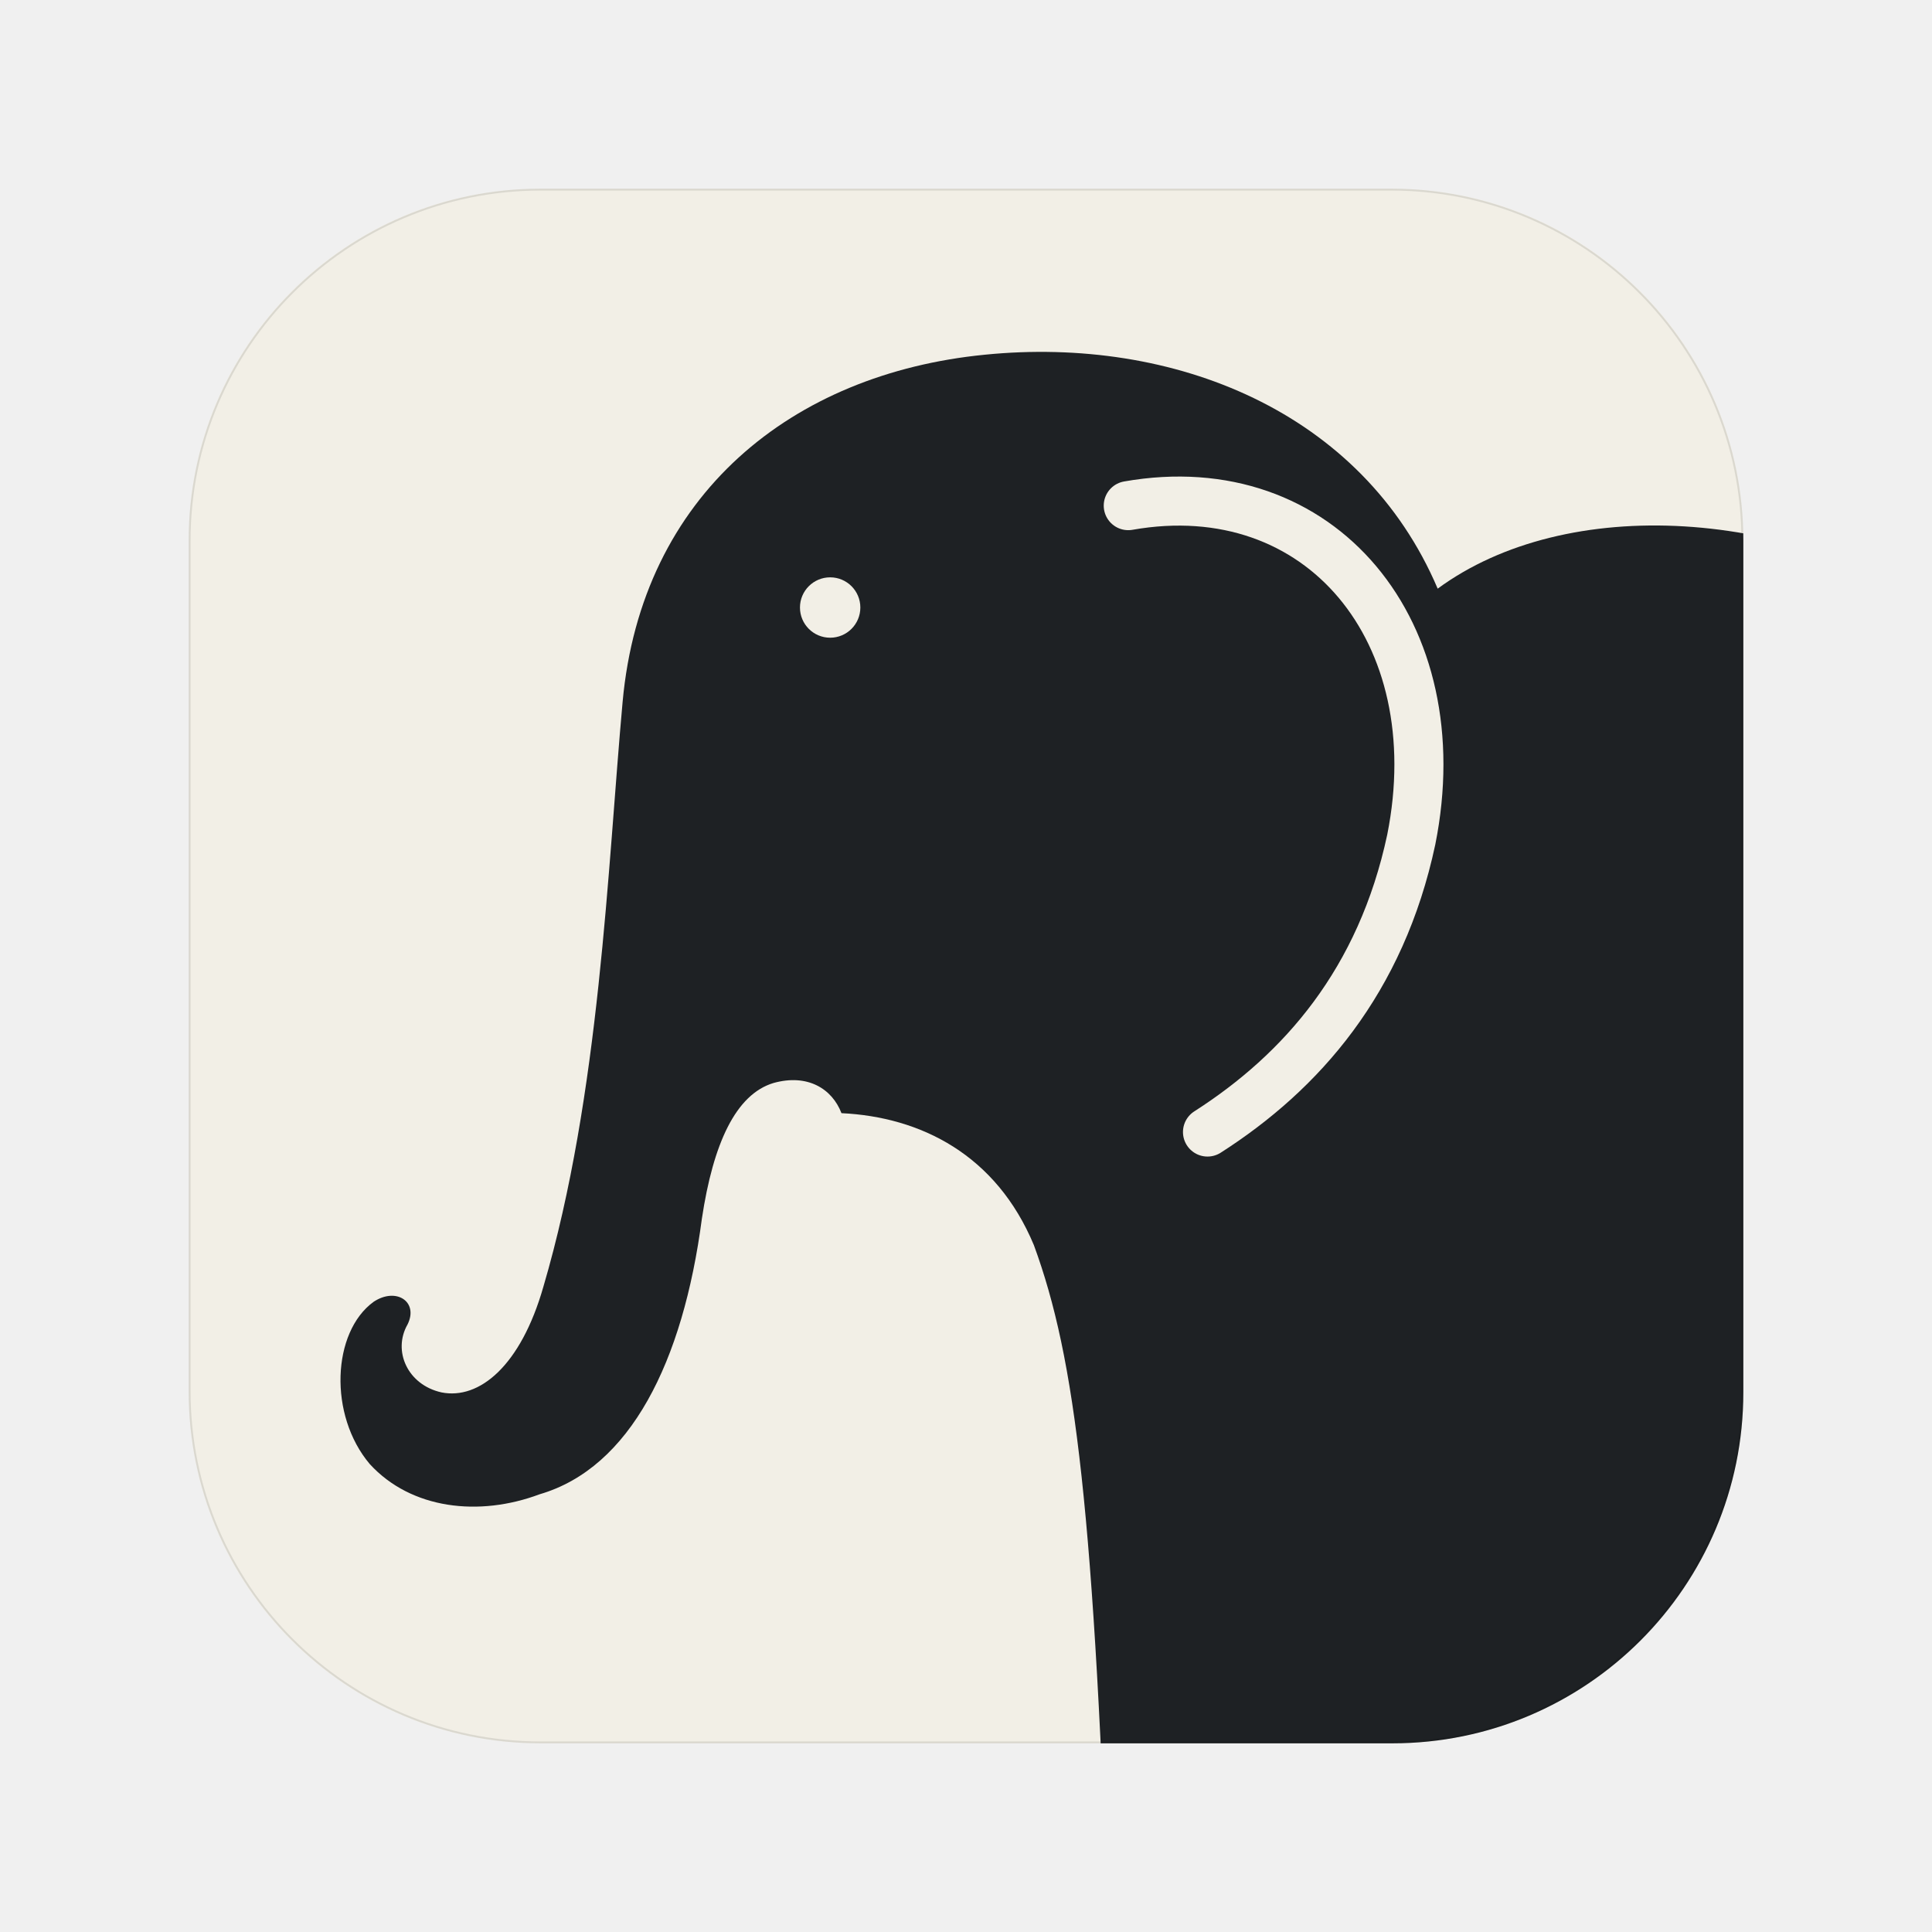
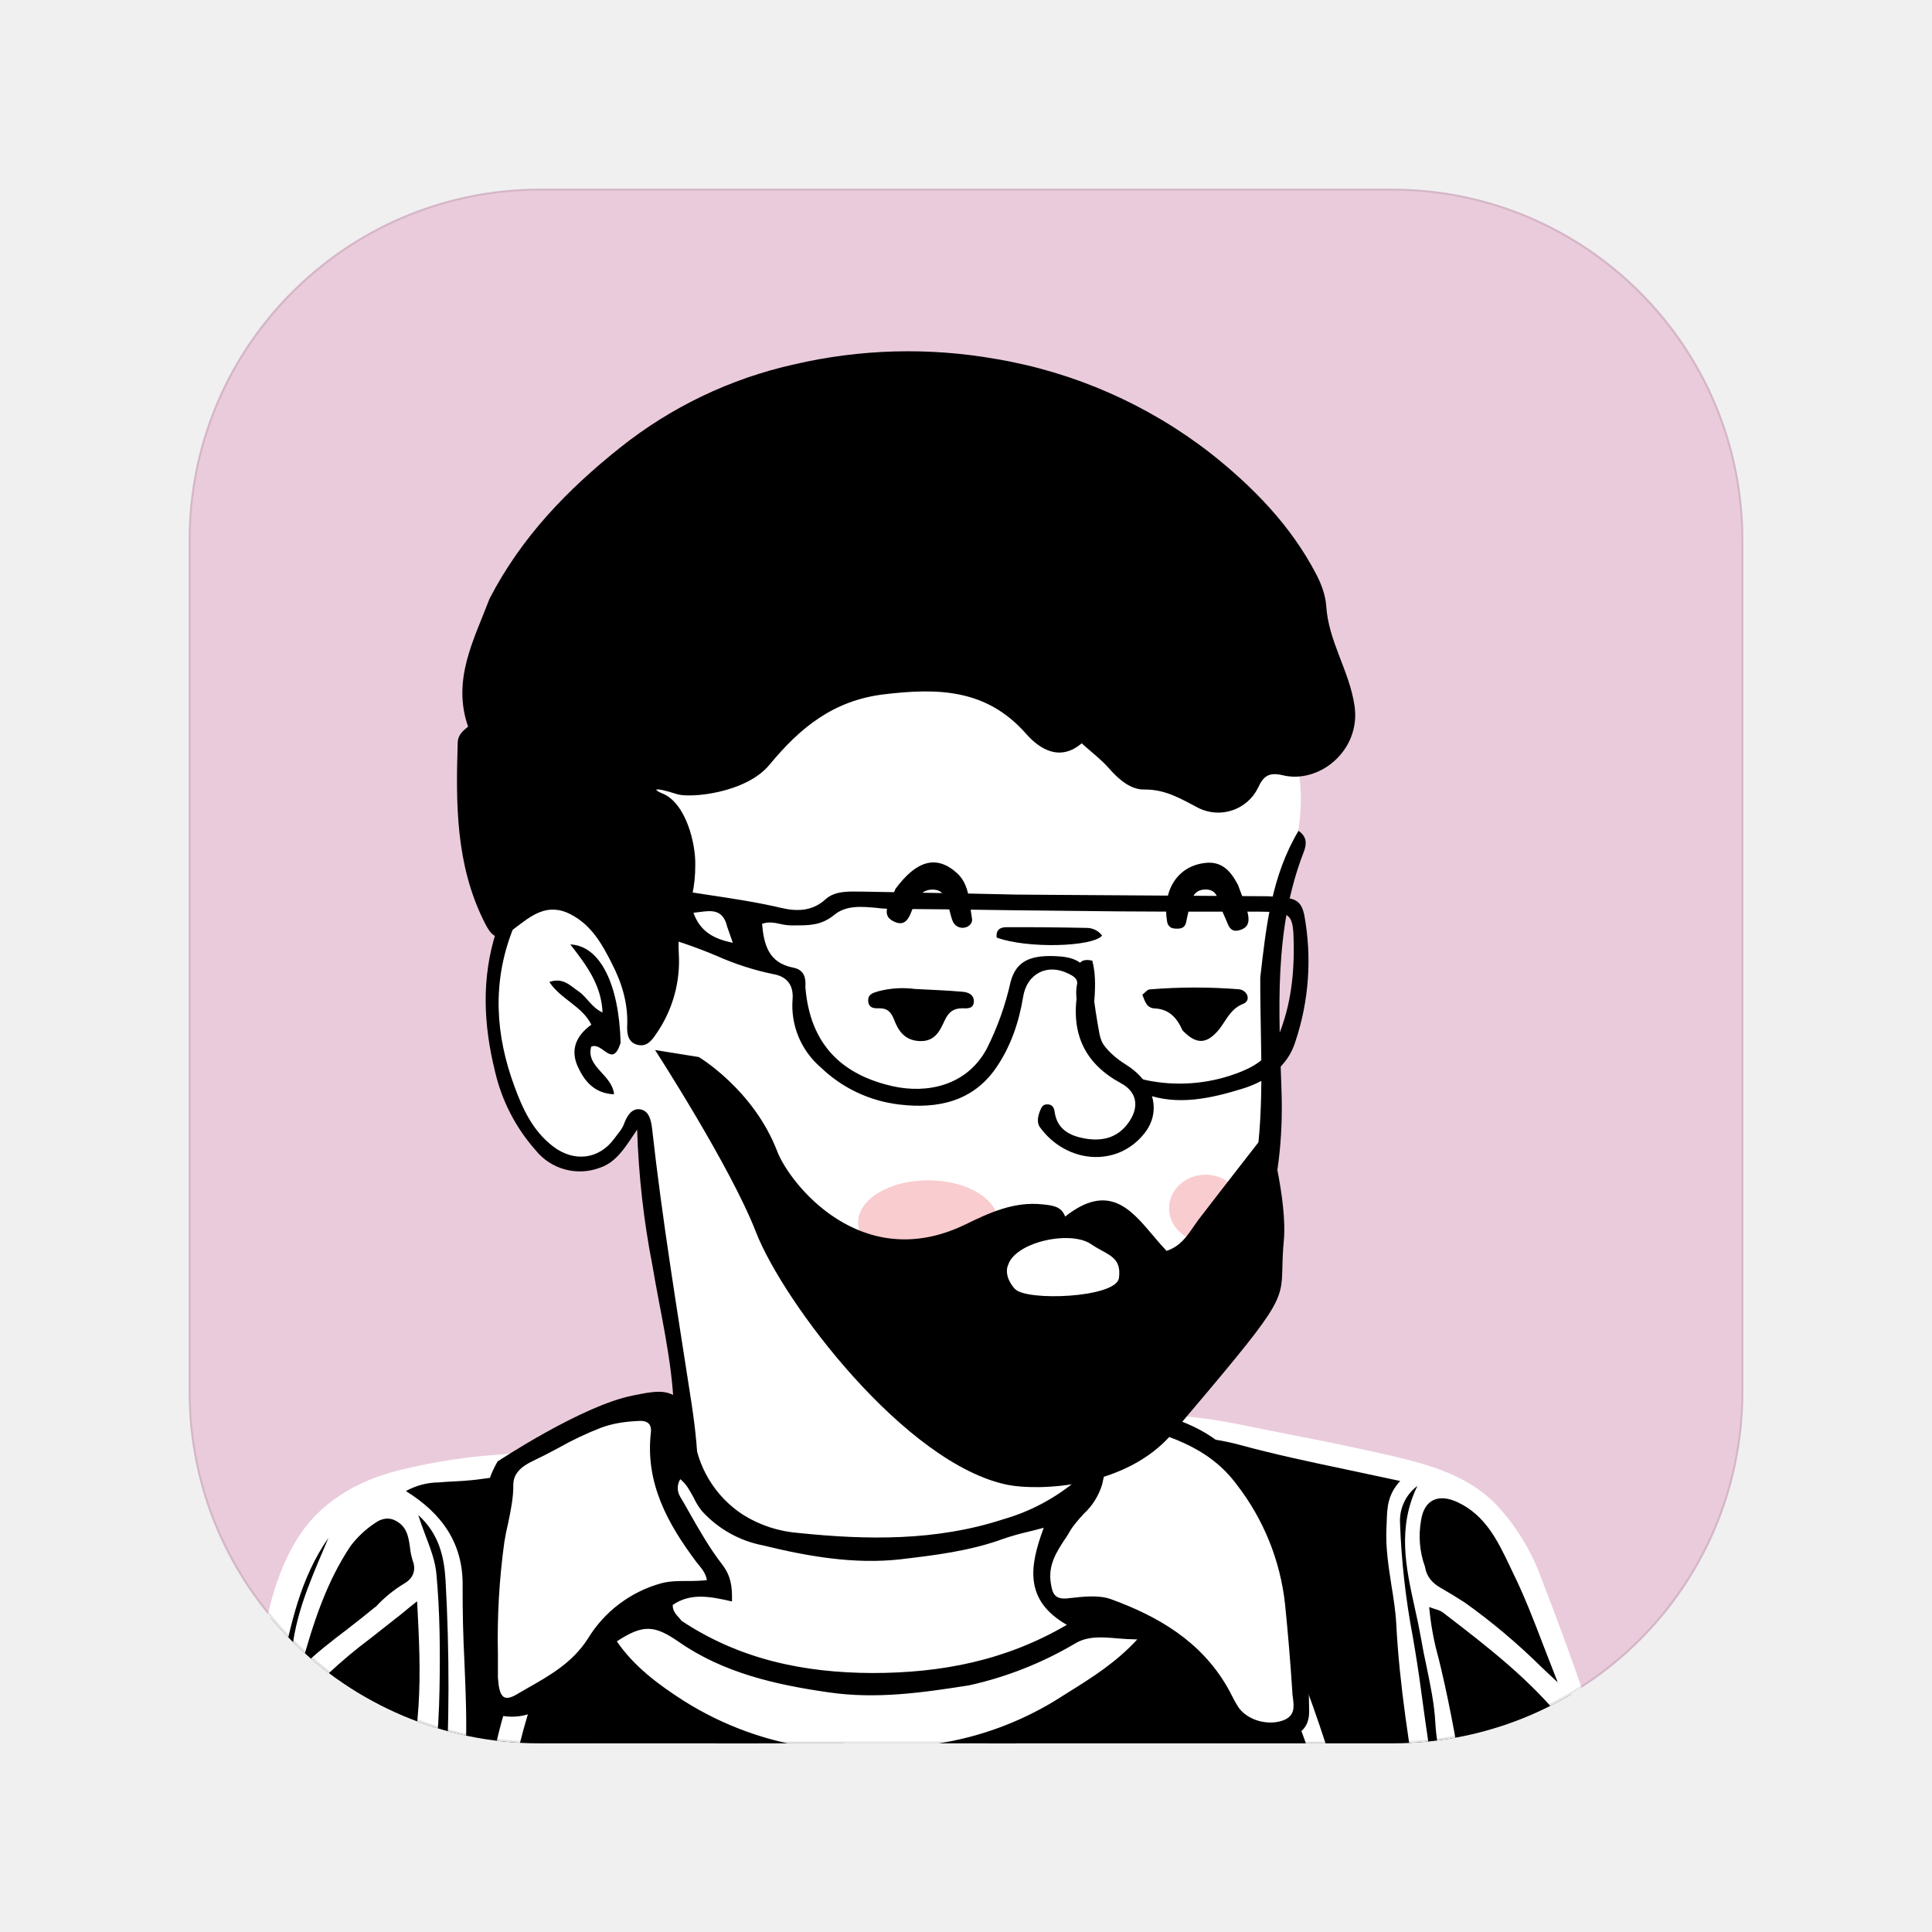
<svg xmlns="http://www.w3.org/2000/svg" width="1024" height="1024" viewBox="0 0 1024 1024">
  <defs>
    <clipPath id="plate">
      <rect x="100" y="100" width="824" height="824" rx="186" />
    </clipPath>
  </defs>
  <g clip-path="url(#plate)">
-     <rect x="100" y="100" width="824" height="824" fill="#F2EFE6" />
-     <path d="M1040 330 C 950 268 830 262 762 312 C 722 218 622 178 522 188 C 420 198 340 262 330 372 C 322 460 318 580 288 682 C 276 724 254 742 234 738 C 216 734 208 716 216 702 C 222 690 210 682 198 690 C 176 706 174 750 196 776 C 218 800 254 804 286 792 C 334 778 362 722 372 646 C 378 606 390 580 410 574 C 428 569 441 577 446 590 C 488 592 528 612 548 660 C 570 720 580 800 588 1040 L 1040 1040 Z" fill="#1E2124" />
-     <path d="M598 268 C 700 250 770 335 748 445 C 732 520 690 568 640 600" fill="none" stroke="#F2EFE6" stroke-width="26" stroke-linecap="round" />
-     <circle cx="440" cy="322" r="16" fill="#F2EFE6" />
+     <rect x="100" y="100" width="824" height="824" fill="#EACBDC" />
+     <svg x="100" y="100" width="824" height="824" viewBox="320 190 1110 1110">
+       <g fill="none">
+         <defs>
+           <clipPath id="icon-dew-clip-b1abadc1">
+             <rect width="1744" height="1744" rx="0" ry="0" />
+           </clipPath>
+         </defs>
+         <g clip-path="url(#icon-dew-clip-b1abadc1)">
+           <g transform="translate(532 491)">
+             <g>
+               <path d="M553 723.7c-99 297-363.7 388.6-503.6 19.8-19.3-50.7 31-69.5 66.2-91.9 24.1-15.3 36.8-28.5 35.3-42.2C144 545 114 365.6 114 365.6l-3-5.8s.7-1.6-2.2 1.2c-3 3-9.9 34.2-37 34.2-24.5 0-49.2-10.9-61-86.3C6.3 281.6 8.7 210 39 197c12.5-5.3 24-7.2 35.2-.8s-13-22 112-126C267.5 2.4 395.8-7.5 447.6 4S551 40.8 574 94.5c27.8 65-25.9 114.3-14 262.5-2.2 53.6.8 171.2-146.6 210.6-28 7.5-19.3 48.4 22.7 58.4 67 21 117 72.3 117 97.9" fill="#ffffff" />
+               <path d="M7.6 228.9c5.2-16.1 23.7-44.7 42.2-42C71.7 185 83.8 198 94 213a140 140 0 0 1 22.4 61.5c.5 3.7 1 7.6-1.2 11.3-4.5.6-4.9-3-5-5.6-.5-20.7-9.7-38.7-18.9-56.1-6.6-12.5-16.2-24.6-31.4-27.6-17.2-3.5-33 12-40.8 32.2-14.5 37.6-12 74.6 1.4 111 5.8 15.9 13.1 32.1 27.8 43.2 14.8 11.3 32.7 9.3 43.6-5.7 2.5-3.4 5.6-6.7 7-10.6 2.1-5.7 5.4-11 11.3-10.3 6.8 1 8 8.3 8.7 14C126.2 436 137 501 147 566c2.6 17.1 5.6 41.7 3.6 52.1-.7 3.7 0 7-4.5 7.8-4.9.7-7-2.1-7.7-6.5-2.3-17-3-23.6-4-49.6-1.2-34.3-9.6-68-15.3-102a604 604 0 0 1-10.9-97c-8.5 12.7-14.8 23.3-26.5 27.2a40.5 40.5 0 0 1-46.1-12.6 128 128 0 0 1-28.8-55.8c-8.4-34-9.9-67.1.9-100.6m572.7-71.5c6.5 4.4 5.7 10 3.7 15.2-21.6 55.7-17.6 113.8-15.8 171.6 2.1 66.4-14.5 126.8-58.7 177.5-15.4 17.6-35.8 29.8-56.5 40.3-21.4 11-25.9 20.1-19.2 43.6 1.3 4.7 4.4 9.6-.2 14.4s-9.8 3.1-15.4 1.7a406 406 0 0 1-137-68.3c-6-4.5-11-10.6-15.8-16.5-2.5-3-3-7.8.5-10.4 3.7-2.9 6.4.1 9.8 2.7A146 146 0 0 0 352 561c21 2.1 41.5-.2 62.3-.1 11.5 0 20.6-5.9 29.5-10.8 27.8-15.5 54.3-32.8 72.2-60.7a230 230 0 0 0 31.6-80.9c9.6-48 5.3-96.6 5.5-146.2 4.2-36.9 8.1-72.7 27.3-104.8M60.6 238.6c21 1 34.7 28 35.8 70.3-6 18.8-12.8-1-21 2.7-4 14.5 15.1 20 16.3 34-14-.6-21.1-9.3-25.9-19.8-5.5-12.2-1-22.2 9.7-29.9-6.7-13.4-21.7-18-30-30.5 10-3.5 15.1 2.9 21 6.8 5.9 4 9 11.3 17 15-.8-19.8-11.7-34-23-48.6" fill="#000000" />
+             </g>
+           </g>
+           <g transform="translate(151 1029.3)">
+             <g>
+               <path d="M1342.7 717.8 34 718.7s73-276.9 92.4-308.7c19.4-31.7 97.5-138.7 96.7-156.8-1-18.2 1.4-82.8 14.6-108.3 13.2-25.6 55.3-60.6 71.7-63.1 16.4-2.6 71.6-5.1 106.2-13.7 34.5-8.5 66.4-19 101.5-19 5.7 0 .2 12.3.2 12.3S519 182.3 682 190c121.5 5.6 161.7-116.2 161.7-116.2S817 50.3 825.1 49.6c95.6-8 145.8 13 174.8 18.6 26.7 5.1 49.2 5.1 76 23.9 30.6 21.5 46.5 70.2 80.8 144.8 39.4 85.5 194.2 345 185.9 481.6" fill="#000000" />
+               <path fill-rule="evenodd" clip-rule="evenodd" d="M1030.7 721.7q-.9-25.2-1.5-50.4c-.8-36.7-1.6-73.5-6.4-110.3q-6.6-50.5-15-100.8c-9-55-21.3-109.5-33.6-164a302 302 0 0 0-19.3-54.6c-5.7-13-10.4-26.2-15.2-39.4-5.5-15.1-11-30.3-17.8-45q-1.9-3.7-4.2-7.3c-3-4.5-6-9.2-7.5-16.2-47.5 92.4-120.5 140.3-223.3 140.7-101.2.5-176-45.6-230.6-128.8a58 58 0 0 0-16 25.7l-1.4 3.3c-18.6 45.4-36 91-41.5 140.6-3.1 28.6-7.6 57.3-12 85.9l-1.8 11.3c-7 44.7-13 89.6-16.3 134.8A27816 27816 0 0 1 354 720.6c-4.7 1-9 1-14.5 1 3.5-24.4 4.4-49.3 5.2-74 1.6-49.1 7.3-97.8 13-146.5l4.6-40.2c3-27.7 7-55.3 11-83 4-27.1 8-54.3 11-81.7 5-43.5 22-84.2 40-124.2l.8-1.9c10.5-23.2 20.9-46.2 37.6-65.8a174 174 0 0 1 44.8-38.6c14-8 18.5-6.4 23.1 8.9 9.6 31 26.3 57.8 53.3 76 42.8 28.8 89.1 41.8 141.4 26.6 36.4-10.5 66.6-28.8 88.3-59.5 8.4-12 16-24.7 18.5-39.6l-5.6-2.1q-6.4-2.3-12.6-5c-3-1.2-6.7-2.9-5.2-7.3 1.3-3.3 4.2-5.8 8-5.3 33 4.5 64.4 11.7 86.3 40.7a342 342 0 0 1 47.4 88.3l7.5 20a1090 1090 0 0 1 34.4 101.2q5.2 20.4 9.1 41.3l3.6 17.6 5.2 23.5c4 18 8 36 10.9 54l6.2 37.5a853 853 0 0 1 13.8 107q1.3 26.6 3.4 53.3 1.7 22.5 3 44.9c.5 8.1-.4 16.3-1.2 24.8l-.8 8.4q-7.4 1-14.7.8M845.6 88.2c-8 18.2-15.8 36.5-29.3 51.7-34.3 38.7-78.8 56.4-129.4 57.9-34.1 1-67.6-6-97-24.7-28.6-18.2-53-40.3-65-73.3l-1.3-3.6c-2-5.8-4-11.8-8.6-15.8-13.2 3-16.7 11-14.6 22.7l.9 5.7c.5 4 1 7.9 2.4 11.5 12.5 35 37 60.8 68.3 79.6a204 204 0 0 0 80.8 28.2c60.4 7.4 116.6-.5 166.4-37.4 30.3-22.4 48.9-52 53.4-89.5 1.7-14.8-7.2-21.7-24.7-18.4zm-361.3 15.6c20 81 77 120 153.7 137 39 9.8 76 8.1 113.2-1.4 41.3-10.6 77.6-29 104.8-62.4 16.6-20.5 28.9-43.2 29.3-70.8 15 7.8 16.5 13 6.5 31.6a228 228 0 0 1-96.7 96.8c-46.4 23.8-96.3 30-148.6 22.3-54.1-8-98.7-33.3-137.7-69.6-14-13-24.7-29-35.2-44.9l-6.8-10.1c-2.7-4-1-7.2 1.7-10.3l10.7-12.4z" fill="#ffffff" />
+               <path fill-rule="evenodd" clip-rule="evenodd" d="M242.1 721.7c4.5-15.3 6.2-31 8-46.9q1.1-11.8 2.8-23.7l2.7-17.9a976 976 0 0 1 12.5-71.5l4.8-20.4q5-19.6 8.8-39.7 6-34.4 20.3-66a246 246 0 0 0 22.3-101c.3-17.5 2.5-34.7 4.7-52 1.6-12.8 3.3-25.6 4.1-38.5 1.6-24.4.4-48.5-1-74.8q-5.8 4.5-11 8.9L299 195.6c-42.9 32-76.3 72.4-105 116.8-11 17.3-20.4 35.7-29.8 54q-5.5 11.3-11.4 22.2a819 819 0 0 0-40.2 93.2l-6.5 17C88.3 545.2 70.3 592 63.3 641.6c-2 14.2-6 27.9-9.9 41.7-3.5 12.2-7 24.5-9.3 37.4-5.5 1-10.8 1-17.1 1l2.8-9.7c8.4-29.2 17-58.5 21.3-89 2.2-15.4 6.7-30.6 11.1-45.6l3.1-10.4a540 540 0 0 1 16-45c5-13 10-25.9 14-39.1 5-15.7 11.6-30.9 18.2-46l7.2-16.8a996 996 0 0 1 59-115l.4-.6c7.4-12.7 15-25.8 26-36.3 8.7-8.2 9.2-18.8 9.7-29.3a103 103 0 0 1 2.3-20c5-31.3 10.2-62.8 26.3-90.7 16.7-29.1 44.5-45.3 77-53q35.5-8.6 71.8-10.8a126 126 0 0 0 29.6-7q7.8-2.5 15.8-4.6l15-4c19.2-5 38.3-10.1 58.5-9.2h1c4.1.1 8.3.3 9 5.4.6 5-3 5.7-6.6 6.4l-2 .4-42 9.8q-39.5 9.5-79.4 18.2a244 244 0 0 1-35.4 4q-4.5.2-8.9.6a49 49 0 0 0-23.7 6.2c25.8 16 41 37.4 40.5 68q-.1 27 1.3 54.3c1 23.8 2 47.6.6 71.5-1.7 31-5.3 62-9.9 92.8q-4 27-6.8 54-2.9 25.5-6.4 50.9t-5.8 50.7c-1.6 15.6-3 31.3-5.3 46.9q-3.6 27.4-6.2 55-2.3 24-5.3 47.6-.7 6-1 12.2c-.5 8.6-1 17.3-4.1 26.2q-8.4 1.5-17 .1c8.7-33.2 12.7-66.8 16.7-100l.5-3.8q2.8-24.4 4.8-49c2.4-26.7 4.7-53.4 9.4-79.9q2.5-16 3.5-32.2c1-14 2.2-27.9 5.5-41.6 8.3-34.4 11-69.8 13-104.9a1341 1341 0 0 0 .3-155.3c-1-16.4-4.6-33-19.5-46.4q2.4 7.3 5 14.1c3.7 9.7 7.2 18.8 8 28.2 2.5 27.1 2.7 54.5 2.2 81.8-.5 31.9-4 63.5-7.6 95.1l-3.5 32.9c-3.6 35.8-8.8 71.4-13.9 107q-3.5 23.9-6.7 47.6-2.9 21.6-5 43.2-2.5 26-6.2 51.9-2.2 16.4-3.6 32.9a335 335 0 0 1-7.9 54.5l-1 3.7c-1.9 6.7-4 13.9-.5 21q-8.4.3-16.7-1 1.3-11.4 3.1-22.4 1.8-9.8 2.9-19.4l4.5-40.4 5-44.7q4.7-43 10.7-85.8l4.9-36.5q-3 12-6.7 23.8a249 249 0 0 0-8.8 34.2q-4.2 24.8-9.6 49.3c-4.5 21.3-9 42.7-11.7 64.4q-1.4 11.3-3 22.4c-2.8 18.6-5.6 37.2-5.4 56.2zm60.3-548.3a94 94 0 0 1 20.5-16.8c6.7-3.8 8.5-9.9 6.1-16.2q-1.5-4.6-2-9.7c-1.1-7.8-2.3-15.6-11.6-19.6-5-2-9.9-.2-13.3 2.3a71 71 0 0 0-17.5 16.4C267.4 155.5 258 184.4 249 217c11-10.8 22.1-19.3 33.3-27.8q10-7.7 20-15.9m-37.6-39.6c-9.9 23.3-19.7 46.6-22 72.1-.3 13-5.7 22.1-11.5 31L235 219c6.8-33 13.6-66.1 33.8-95zM1304.2 578c15.7 46.5 24 95 31.4 143.7 5.4 0 9.8 0 14.4-1.1a869 869 0 0 0-21.2-112.8l-.1-.5c-4.1-17.4-9.8-34.3-15.5-51.3l-5-14.8a1478 1478 0 0 0-43.2-119.3 623 623 0 0 0-30.2-59.3q-6.8-12.7-13.1-25.4a332 332 0 0 0-31.5-54l-4-5.1c-5.8-7.3-11.7-14.7-14.5-23a2217 2217 0 0 0-36.7-101.6 154 154 0 0 0-32.5-53.3c-20.2-20.8-47.4-28.3-74.3-34.7a1899 1899 0 0 0-68.6-14.4l-39.9-8c-33.8-7-68.5-9-102.9-6-5.4.5-9.8 1.7-11.8 10.5a521 521 0 0 0 43.2 2.4c24 .6 48 1.3 71.6 7.7 25 6.8 50.5 12.2 76.7 17.7l37.5 8c-9 9.7-9.3 19.2-9.6 28.7l-.2 4.5c-.7 13.9 1.4 27.4 3.5 41 1.5 9.2 3 18.5 3.5 27.9 2.3 44.3 9.5 87.9 16.6 131.5l1.3 8.3c3.5 21 6 42.2 8.5 63.4q3.1 28.2 7.3 56.3a954 954 0 0 1 8 92.7c1.2 21 2.4 42.1 4.5 63.1q3 31.2 5 62.7 2.1 29.1 4.7 58.2h11.7c-.6-48.6-4.2-97-7.8-145.5q-2.9-37.3-5.2-74.6a757 757 0 0 0-7-61.9q-2.3-15.9-4.2-31.8c-3.8-31.4-8.7-62.5-13.6-93.7q-6.6-40.3-12-80.7-2.6-19.5-6-38.9a539 539 0 0 1-9.1-81 31 31 0 0 1 12.4-26.7c-14.5 29.7-8.2 58.4-1.9 87q2.6 11.3 4.6 22.5 1.7 9.9 3.9 19.8c2.7 13.2 5.5 26.4 6.2 39.8.6 11 2.7 21.7 4.8 32.3q2.4 11.1 3.9 22.4c2.4 19.6 5.6 39 8.7 58.4 5 30.3 10 60.6 12 91.3 2 26.2 7 52.3 12 78.2l.7 3.9a245 245 0 0 1 3.4 38v2a951 951 0 0 0 4.2 54.7c2.2 23.7 4.5 47.4 4.4 71.2l-.2 4.4q-.3 3.6-.2 7.9 5.7 1.1 11.3 1c2.7-44.8-.4-89.4-4.4-136.4 14 39.4 20.8 78.4 27.8 118l3 17.3q8.2 1.5 16.3.2a77 77 0 0 1-5.2-26.4c-.4-5.6-.8-11-2-16.4l-3.2-14.4c-7.8-34.7-15.6-69.4-29.7-102.4l-3.2-6.8a73 73 0 0 1-8.2-25c-1-14.8-4-29.3-7-43.7l-2.4-12.2c-3.5-18.3-5.6-36.8-7.7-55.3-2.2-19-4.3-38-8-56.7q-5.5-28-10-56c-5-29.2-10-58.4-16.8-87.3l-2-8.3a202 202 0 0 1-6.7-36.5l4.4 1.5q3.6 1 5.6 2.5l1 .8c31 23.8 62 47.7 86.3 78.6a483 483 0 0 1 55.3 86.3l18 35.5c13 25.3 26 50.6 36.7 77 11.6 28.7 21.1 58 30.6 87.2zm-241.1-418.2c-6.1-3.4-10.3-8.1-11.4-15.2a64 64 0 0 1-2.8-33c2.2-15.1 12.6-19.4 26.2-13 19.7 9.3 28.4 27.3 36.8 44.8l2.6 5.5c8.2 16.6 14.9 34 22 52.6l10 25.7-11.4-10.7a448 448 0 0 0-54.8-46.2q-8.5-5.5-17.2-10.5" fill="#ffffff" />
+               <path d="M455.7 39c45.2-21.2 59.5-10 59.5-10s-1.3 12 7.8 43c19.2 65 123.7 66 159 61.8 37.1-4.5 125.8-30.2 131-51.7 10-42-16.9-45.2-.8-46.5 16.1-1.4 85.1-.8 133 74.3 2.4 3.8 49.2 152.1-2.5 152.1-27.2 0-68.7-80-96.5-54.7a306 306 0 0 1-191 79.8c-52.3 2.6-140.8-43.6-140.8-43.6l-50-30.2s-55.5 41.3-74.7 30.9c-25.2-13.7 2-164 2-164s24.6-22.7 63.9-41.2" fill="#ffffff" />
+               <path fill-rule="evenodd" clip-rule="evenodd" d="M389.5 69.5s60.1-39.9 96.5-47.1c19.5-4 28.3-5.3 38.6 8.6a29 29 0 0 1 4.8 15.6l.2 2.2a78 78 0 0 0 35.2 58.7 87 87 0 0 0 39.5 13c49.3 5.1 98.6 5.8 146.4-9.8A142 142 0 0 0 804 82c9.4-8.6 9.5-14.9 0-23.1-3.7-3.3-2.6-6-1.3-9.1q.6-1.5 1-3.1c4.3-17.6 5.3-19.2 24.4-17 29 3.5 58.4 10 80.4 29.2 59.6 52.1 59.8 81 60.1 154q0 15.7.4 34.7c.2 12-6.8 17.9-18.6 19.6-23.3 3.5-39-5.8-50.4-25.4-4.6-8-10-15.6-17.7-21.4-16-11.7-21.7-12.4-36.7 0A328 328 0 0 1 722.2 283a260 260 0 0 1-184-16 156 156 0 0 1-49.8-33.7c-4.6-5.1-10.7-8-17.1-6.5l-4.8 1.1c-14.9 3.4-29.8 6.9-42.7 15.8a40 40 0 0 1-39.6 4.8c-12.1-5.4-11.8-18.7-10.7-30.2q2-19.5 3.2-39a521 521 0 0 1 11.3-89c-11.7 1.3 1.5-20.7 1.5-20.7M521 183.3c41.2 27.3 86.7 37 136 37.2 49.4 0 95.2-8.8 139-34.4-30.9-17.7-26.5-42.3-16.5-69.3l-10.5 2.7a177 177 0 0 0-18.4 5.2c-23.7 8.7-48.8 11.7-73.3 14.6-32.9 3.7-66-2-98.1-9.9a79 79 0 0 1-43.7-24.5q-3.6-4.5-6-9.7c-2.6-4.7-5-9.5-9.5-13.1a12 12 0 0 0-.2 12.3q3.7 6.2 7.2 12.5c7 12.3 14.1 24.7 22.7 35.8 6.4 8.3 7.5 15.8 7.2 26.7-15-3.4-29.3-6.5-42.3 2.5-.1 4 2 6.4 4.8 9.5zm274-58.8 2-3.2c3-5.6 7-10 11-14.4a47 47 0 0 0 13.2-21c3.4-15 6.5-29.1-.5-42.2 2-3.7 4.3-4.5 6.3-4l7.6 2c31 8.2 62 16.2 82.8 44.4a169 169 0 0 1 34.4 85.3q3.2 31.4 5.2 62.7 0 2 .4 4c.8 6.4 1.7 13.3-7.5 16.4-11.2 3.8-25.7-.7-31.7-10q-2.5-4-4.6-8.3-1.5-3-3.3-6.1c-18.8-32.3-49.1-50.1-83-62.4-8.7-3-19.3-1.8-29-.7h-1l-.4.2c-9.8 1-11.3-3.6-12.4-11.3-1.9-12.6 4.2-22 10.4-31.4m-405.1 99.2c.9 14 4 17.4 13 12.3l7.4-4.3c16.4-9.3 32.7-18.4 43.8-35.7a89 89 0 0 1 52.5-39.6c6.1-1.6 12.3-1.6 18.4-1.6q7 .1 14.1-.6c-.8-4.7-3.2-7.6-5.5-10.5l-1.8-2.2C511 114 494.9 84.8 499 48.8c.8-6.9-3.5-8.5-8.1-8.3-9.3.4-18.3 1.5-27.3 4.8A230 230 0 0 0 433 59.8q-9 4.9-18.2 9.3c-6.8 3.2-14 8.1-14 16.8.1 9.6-1.9 18.8-3.8 28q-1.6 6.6-2.6 13a501 501 0 0 0-4.6 80.2zM626 234.3c34 5 67 .2 100.2-5a258 258 0 0 0 75.9-30c8.9-5.3 19.2-4.5 30.3-3.5q6.7.6 13.9.7c-15.4 16.7-32.6 27.4-49.6 38l-4.1 2.6A229 229 0 0 1 709 270c-30.3 5.1-60.6 8.7-92.2 4.2a231 231 0 0 1-94.4-33.9c-17.9-11.5-35.3-24.3-47.7-42.4 18.7-12.3 26.9-11.6 44 .2 32 22.3 69 30.7 107.2 36.2" fill="#000000" />
+               <g transform="translate(424 305.7)" style="mix-blend-mode:difference" />
+             </g>
+           </g>
+           <g transform="translate(266 221.9)">
+             <g>
+               <path d="M268.8 260.9c22.7-44 55.7-78 93.1-107.8 36.3-29 78.8-49.4 124.2-59.5a359 359 0 0 1 144.3-3.9A342 342 0 0 1 783.6 157c30 23.7 57.2 51.4 75.3 86.1 3.7 7 6.8 15.2 7.3 23 1.6 25.3 16.6 46.4 20.2 71.2 4.7 31.7-25 56-51.3 49.6-9.7-2.3-13.8.5-17.6 9a31.7 31.7 0 0 1-42.3 14.5c-12.3-6.4-23.6-13.5-38.8-13.3-9.7.2-18.2-7-25.2-15-5.5-6.3-12.3-11.4-19.6-18-15.2 13-29.6 4.7-39.7-6.8-28.2-32-62.6-32.8-101.2-28.2-36.4 4.3-60.2 23.9-82 50.3-16.8 20.4-56.9 24-66 21-19-6-16.4-2.8-10.5-.5 16.9 6.8 23.9 36 23.5 51.1a99 99 0 0 1-9 42c-4 8-2.8 16.7-2.6 25.2a91 91 0 0 1-16.6 53.8c-3.4 5.1-7 9-13.3 7.3-6.8-1.8-7.3-8.5-7.1-13.5.7-16-3.8-30.5-10.8-44.2-7-13.9-14.5-27.5-29.4-35.3-17-8.9-28.5 1.1-40.3 10s-15.3 8-21.9-5.4c-20-40.4-20-83.7-18.6-127.3.2-6 4.3-8.8 7.4-11.4-11.6-33.4 4-61.6 15.3-91.3" fill="#000000" />
+             </g>
+           </g>
+           <g transform="translate(791 872)">
+             <g>
+               <path d="M101.4 92.5c-2.6-12.2-2.9-25.4-21.6-18.7-2.6.9-5-3.7-3.1-6.7 4.4-7 10.7-11.9 19.6-10.9 10.6 1.3 20.9 10.6 20 19.5-.7 8.1-2 17.4-14.9 16.8" fill="#000000" />
+             </g>
+           </g>
+           <g transform="translate(653 805)">
+             <g>
+               <path fill-rule="evenodd" clip-rule="evenodd" d="M387.7 121.5c13.4-17.5 50-64.5 50-64.5s14 50.4 11.2 79.3a252 252 0 0 0-1 18.5c-.6 26-.6 27-78.6 119-33.1 39-95.3 41-117.3 36.7-73-14.6-160.3-130-180-180.6C54 83.4 0 0 0 0l31.2 5s39.1 23.2 56 67.3c8.7 22.7 59.7 88.2 134 52.4 17.7-8.6 35-16.7 55.5-14.5h.1c7.3.8 13.3 1.4 16 8.7 30.8-24.4 46.8-5.3 62.3 13q5 6.1 10.1 11.5c9.6-3.2 14.2-10 18.8-16.6zm-130.8 49c7.8 9 72.3 6.5 74.3-7.7 1.6-12-4.3-15.3-12.2-19.6a82 82 0 0 1-7.7-4.6c-18.3-12.8-78.7 4-54.4 32" fill="#000000" />
+             </g>
+           </g>
+           <g transform="translate(901 669)">
+             <g>
+               <path d="M53.4 95.7c.2-5.7.5-10.4.3-15-.2-7.3 3-10.2 10.5-8.5 2.8 10.7 2 22 1.1 32.7-1.8 19.6 7.7 32 23 41.6 19.6 12.3 25.6 32.7 13.4 48.6-19.8 25.4-56.3 21.8-75-4.1-2.2-3.2-1.4-7.5 0-11.2.9-2.3 1.9-5 5-5 3.8-.2 5.2 2.2 5.6 5.5 1.8 12.3 10.8 16.9 21.2 18.8 13 2.4 24.5-.5 32.3-12.4 7-10.7 5-20.9-6-26.9-25.4-13.7-35.9-34.6-31.4-64" fill="#000000" />
+             </g>
+           </g>
+           <g transform="translate(805.2 732.6)">
+             <g>
+               <g class="agent-avatar-eyes">
+                 <path d="M224.4 58.4c-4.2-9.5-9.9-15.2-19.8-15.7-6-.3-7-5.1-8.9-9.8 2-1.5 3.5-3.7 5.3-3.8q31.8-2.6 63.5-.1c6 .4 9.3 8 3.2 10.4-10 4-12.5 13.2-18.5 19.8-8.2 9-15.2 9.1-24.8-.8m-191-29.6c12.2.7 23.1 1 34 2 3.6.3 8 1.8 8 6.7 0 5.6-4.6 5.2-8.3 5.1-6.3 0-9.7 2.7-12.5 8.6-3.4 7.4-6.9 15.3-18 14.8-10.5-.5-15.1-7.2-18.1-15.2-2.2-5.7-5-8.4-11-8.2-3.4.1-7.1-.2-7.5-4.9-.4-5 3-6 7-7.2a68 68 0 0 1 26.4-1.7" fill="#000000" />
+               </g>
+             </g>
+           </g>
+           <g transform="translate(610.3 681)">
+             <g>
+               <path fill-rule="evenodd" clip-rule="evenodd" d="m325.8 13.2 154.4 1q7 .3 14 1.3c7.1.9 10.4 4.2 12 12a181 181 0 0 1-6.3 90.4c-5.4 17.7-20 28.1-37.5 33.6-23 7.1-46.5 12.4-69.8 3.9-20.8-7.6-37.2-20-42.9-44q-1.1-4.5-2.5-8.8c-2.5-8.3-5-16.5-3.2-25.7.7-4-3.1-5.9-6-7.4h-.1c-15-7.6-29.7-.2-32.4 16.5-3 18.3-9 35.8-19.4 50.8-16.5 23.9-41.6 29.4-69 26.1a97 97 0 0 1-56.2-26.6 58 58 0 0 1-20-48.8c.8-11.2-5.5-16.3-13.8-17.7a196 196 0 0 1-40.8-13.2q-7.1-3-14.2-5.6-10.8-4-21.8-7.3-12-3.6-24-8.1l-1-.4c-3.8-1.4-7-2.6-6.4-8.5 5.7-2.6 11-1 16.4.8 3.5 1.2 7.2 2.4 11.2 2.4-2.7-9-8.3-12.4-17.3-12.8A35 35 0 0 1 1.7 4C6.4-.7 10.7-.4 14.8.7c21.4 5.8 43.2 9.1 65 12.4 18 2.7 36 5.4 53.8 9.6 10.3 2.3 21.4 2.4 31-6.5 6.3-5.6 15.5-5.5 24-5.3h3.1l76.2 1.4 32.3.7zM150 78.9c3.3 41.7 26.7 63 62.7 71 23.6 5.2 52.3.1 66.8-26.8a204 204 0 0 0 17-47.6c4-15.2 14.3-20 35.7-18.3 14.3 1.2 20.9 7.9 22.8 22.5q2 16.6 5 32.8c2.5 13.7 19.5 30.3 33.3 33a117 117 0 0 0 64-4.6c12-4.3 22.9-10.4 28.7-23 10-22 13-45.3 12.7-69.2-.3-22-1.6-23.4-24.3-23.5h-42.2q-29.4 0-58.6-.2l-75-.8q-43.5-.7-87.1-1-5.3 0-10.7-.7c-10.8-1-21.7-2-30.3 5.1-9 7.4-17.8 7.4-27.4 7.4h-3.4q-3.8-.1-7.5-1c-4.2-.9-8.5-1.8-13.1-.1 1.3 14.8 4.6 27.7 21.9 31.2 6.3 1.2 9.7 4.8 9 13.8M74.2 25.5c8.9-1.2 17-2.2 20 10.5l4 11.4C85.2 44.8 75 39.8 70.1 26z" fill="#000000" />
+               <path d="M286.6 43.7c-.7-6 3.1-7.4 7-7.4q28.6-.1 57.2.5c4.4 0 8.5 2 11.1 5.5-6.9 8.1-53.6 9.4-75.3 1.4" fill="#000000" />
+             </g>
+           </g>
+           <g transform="translate(775 657)">
+             <g>
+               <path d="M294 29.6c2.6 7.3 5.5 13.5 7 20 1.2 4.9 1.7 10.4-5 12.6-7.6 2.6-8.6-3.4-10.6-7.8a120 120 0 0 1-5.5-14.2c-1.5-4.9-4.3-7-9.4-6.8-5 .1-8 3-9.3 7.2q-2.5 8-4 16.1c-1 4.5-4.2 4.8-7.8 4.6q-5.2-.2-5.9-5.5c-3.2-20.1 6.1-38.2 25.9-41.2 12.2-2 19 4.5 24.5 15M49.6 33C64.7 12.5 79 8.5 93.6 21.7c9.1 8.3 8.7 21.2 10.7 32.6.5 3-2 5.7-5.3 6.3-3.5.7-7-1.2-8.4-4.4-1.7-4-2.2-8.3-3.6-12.2-1.7-4.8-3.2-10-9.7-10.5s-10.6 3-13.2 8c-3.6 7.2-4.8 20-15.7 14.7-10.4-5-1.9-14.7 1.2-23.2" fill="#000000" />
+             </g>
+           </g>
+         </g>
+         <g fill="#f4a3a8" opacity="0.55" style="mix-blend-mode:multiply">
+           <ellipse cx="848" cy="928" rx="50" ry="30" />
+           <ellipse cx="1046" cy="918" rx="26" ry="24" />
+         </g>
+       </g>
+     </svg>
  </g>
  <rect x="100.5" y="100.5" width="823" height="823" rx="186" fill="none" stroke="#000" stroke-opacity=".10" />
</svg>
